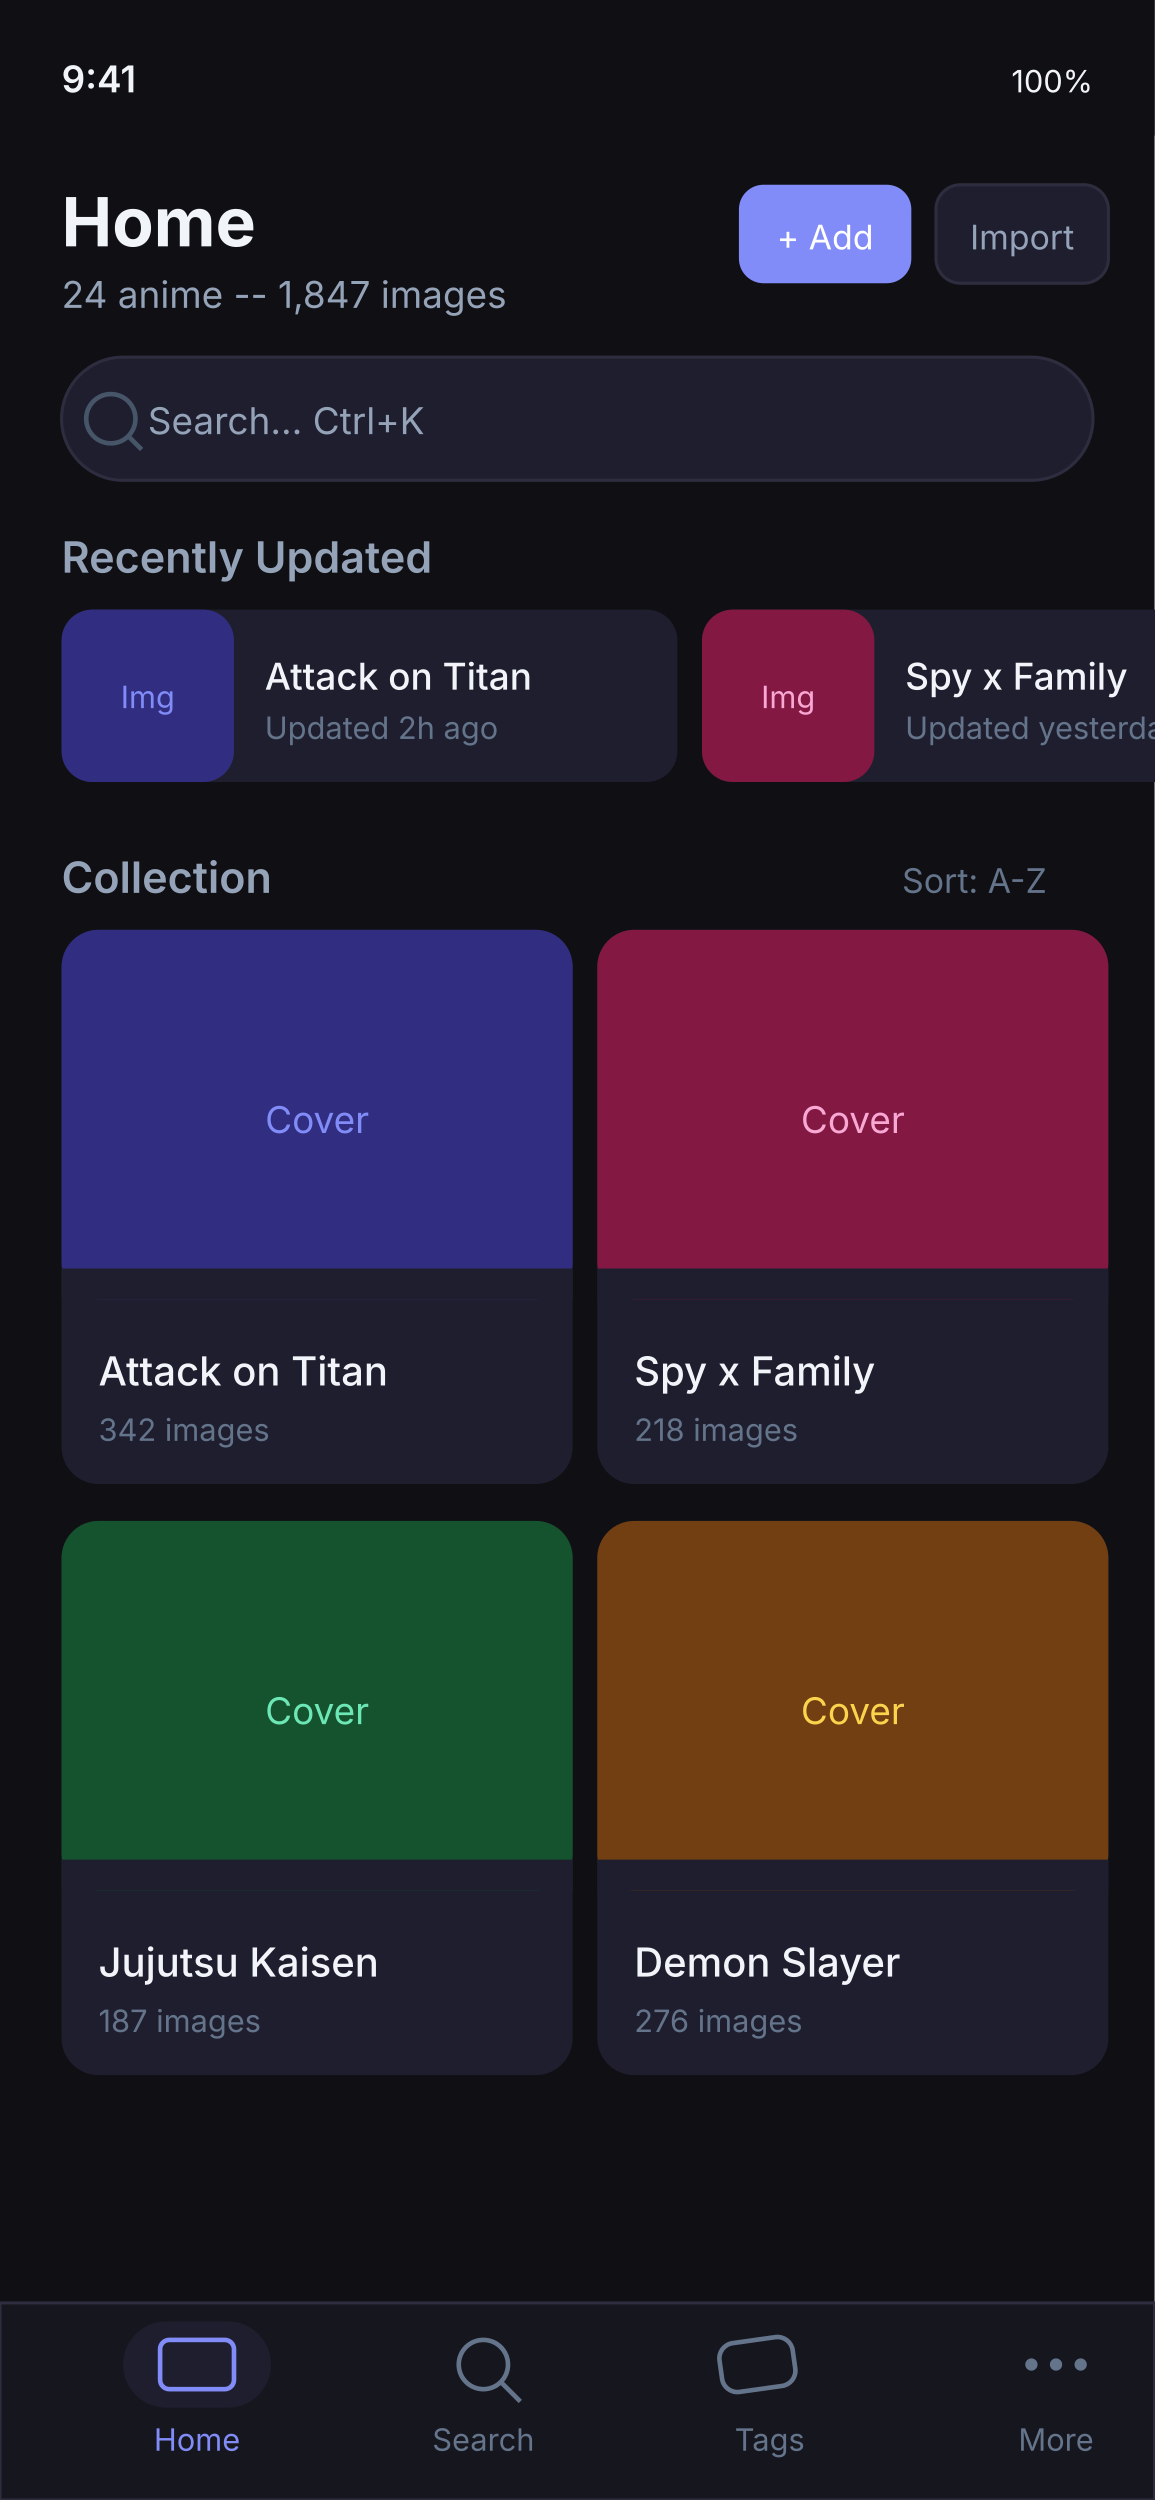
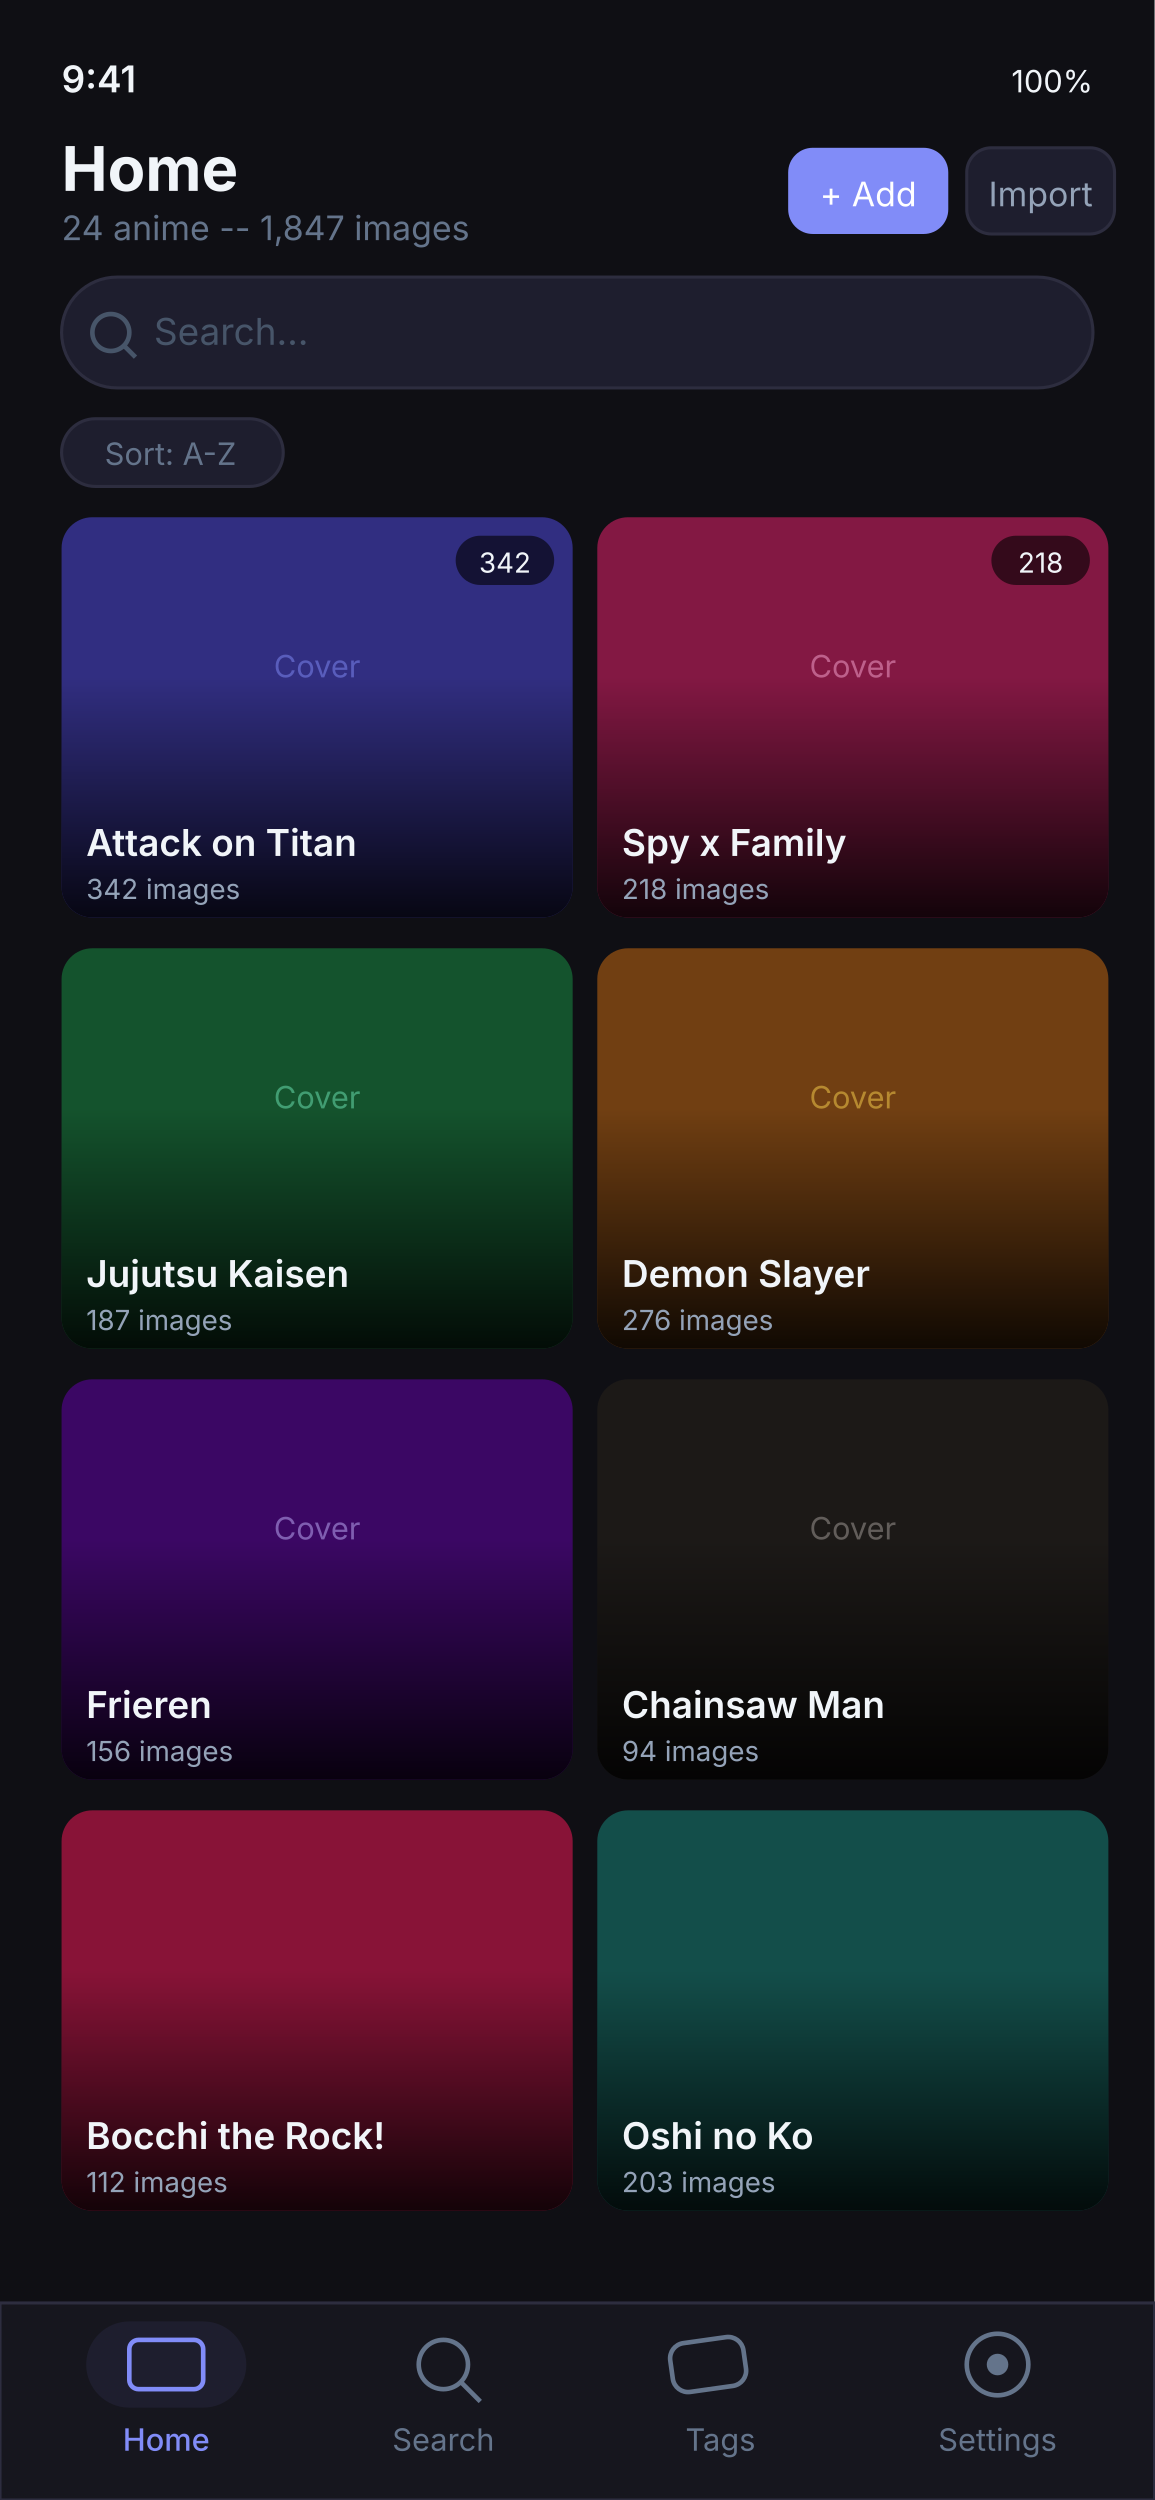
<svg xmlns="http://www.w3.org/2000/svg" viewBox="0 0 375 812">
  <defs>
    <style>
      text { font-family: -apple-system, BlinkMacSystemFont, 'Inter', sans-serif; }
-       .label { font-size: 9px; fill: #888; }
-       .heading { font-size: 22px; fill: #f1f5f9; font-weight: 700; }
-       .subheading { font-size: 14px; fill: #f1f5f9; font-weight: 500; }
-       .body { font-size: 12px; fill: #94a3b8; }
-       .small { font-size: 10px; fill: #64748b; }
    </style>
+     <linearGradient id="mCardGrad" x1="0" y1="0" x2="0" y2="1">
+       <stop offset="40%" stop-color="transparent" />
+       <stop offset="100%" stop-color="rgba(0,0,0,0.85)" />
+     </linearGradient>
  </defs>
  <rect width="375" height="812" fill="#0f0f14" />
-   <rect width="375" height="44" fill="#0f0f14" />
  <text x="20" y="30" font-size="12" fill="#f1f5f9" font-weight="600">9:41</text>
  <text x="355" y="30" font-size="10" fill="#f1f5f9" text-anchor="end">100%</text>
-   <text x="20" y="80" class="heading">Home</text>
-   <text x="20" y="100" class="body">24 anime -- 1,847 images</text>
-   <rect x="240" y="60" width="56" height="32" rx="8" fill="#818cf8" />
-   <text x="268" y="81" font-size="11" fill="#fff" text-anchor="middle">+ Add</text>
-   <rect x="304" y="60" width="56" height="32" rx="8" fill="#1e1e2e" stroke="#2d2d3f" />
-   <text x="332" y="81" font-size="11" fill="#94a3b8" text-anchor="middle">Import</text>
-   <rect x="20" y="116" width="335" height="40" rx="20" fill="#1e1e2e" stroke="#2d2d3f" />
-   <text x="48" y="141" class="body" fill="#475569">Search... Ctrl+K</text>
-   <circle cx="36" cy="136" r="8" fill="none" stroke="#475569" stroke-width="1.5" />
-   <line x1="42" y1="142" x2="46" y2="146" stroke="#475569" stroke-width="1.5" />
-   <text x="20" y="186" font-size="14" fill="#94a3b8" font-weight="600">Recently Updated</text>
-   <g transform="translate(20, 198)">
-     <rect width="200" height="56" rx="10" fill="#1e1e2e" />
-     <rect width="56" height="56" rx="10" fill="#312e81" />
-     <text x="28" y="32" font-size="10" fill="#818cf8" text-anchor="middle">Img</text>
-     <text x="66" y="26" font-size="12" fill="#f1f5f9" font-weight="500">Attack on Titan</text>
-     <text x="66" y="42" font-size="10" fill="#64748b">Updated 2h ago</text>
+   <text x="20" y="62" font-size="20" fill="#f1f5f9" font-weight="700">Home</text>
+   <text x="20" y="78" font-size="11" fill="#64748b">24 anime -- 1,847 images</text>
+   <rect x="256" y="48" width="52" height="28" rx="8" fill="#818cf8" />
+   <text x="282" y="67" font-size="11" fill="#fff" text-anchor="middle">+ Add</text>
+   <rect x="314" y="48" width="48" height="28" rx="8" fill="#1e1e2e" stroke="#2d2d3f" />
+   <text x="338" y="67" font-size="11" fill="#94a3b8" text-anchor="middle">Import</text>
+   <rect x="20" y="90" width="335" height="36" rx="18" fill="#1e1e2e" stroke="#2d2d3f" />
+   <circle cx="36" cy="108" r="6" fill="none" stroke="#475569" stroke-width="1.5" />
+   <line x1="40" y1="112" x2="44" y2="116" stroke="#475569" stroke-width="1.5" />
+   <text x="50" y="112" font-size="12" fill="#475569">Search...</text>
+   <rect x="20" y="136" width="72" height="22" rx="11" fill="#1e1e2e" stroke="#2d2d3f" />
+   <text x="34" y="151" font-size="10" fill="#64748b">Sort: A-Z</text>
+   <g transform="translate(20, 168)">
+     <rect width="166" height="130" rx="10" fill="#312e81" />
+     <rect width="166" height="130" rx="10" fill="url(#mCardGrad)" />
+     <text x="83" y="52" font-size="10" fill="#818cf8" text-anchor="middle" opacity="0.5">Cover</text>
+     <text x="8" y="110" font-size="12" fill="#f1f5f9" font-weight="600">Attack on Titan</text>
+     <text x="8" y="124" font-size="9" fill="#94a3b8">342 images</text>
+     <rect x="128" y="6" width="32" height="16" rx="8" fill="rgba(0,0,0,0.6)" />
+     <text x="144" y="18" font-size="9" fill="#f1f5f9" text-anchor="middle">342</text>
  </g>
-   <g transform="translate(228, 198)">
-     <rect width="200" height="56" rx="10" fill="#1e1e2e" />
-     <rect width="56" height="56" rx="10" fill="#831843" />
-     <text x="28" y="32" font-size="10" fill="#f9a8d4" text-anchor="middle">Img</text>
-     <text x="66" y="26" font-size="12" fill="#f1f5f9" font-weight="500">Spy x Family</text>
-     <text x="66" y="42" font-size="10" fill="#64748b">Updated yesterday</text>
+   <g transform="translate(194, 168)">
+     <rect width="166" height="130" rx="10" fill="#831843" />
+     <rect width="166" height="130" rx="10" fill="url(#mCardGrad)" />
+     <text x="83" y="52" font-size="10" fill="#f9a8d4" text-anchor="middle" opacity="0.5">Cover</text>
+     <text x="8" y="110" font-size="12" fill="#f1f5f9" font-weight="600">Spy x Family</text>
+     <text x="8" y="124" font-size="9" fill="#94a3b8">218 images</text>
+     <rect x="128" y="6" width="32" height="16" rx="8" fill="rgba(0,0,0,0.6)" />
+     <text x="144" y="18" font-size="9" fill="#f1f5f9" text-anchor="middle">218</text>
  </g>
-   <text x="20" y="290" font-size="14" fill="#94a3b8" font-weight="600">Collection</text>
-   <text x="340" y="290" font-size="11" fill="#64748b" text-anchor="end">Sort: A-Z</text>
-   <g transform="translate(20, 302)">
-     <rect width="166" height="180" rx="12" fill="#1e1e2e" />
-     <rect width="166" height="120" rx="12" fill="#312e81" />
-     <rect y="110" width="166" height="10" fill="#1e1e2e" />
-     <text x="83" y="66" font-size="12" fill="#818cf8" text-anchor="middle">Cover</text>
-     <text x="12" y="148" font-size="13" fill="#f1f5f9" font-weight="500">Attack on Titan</text>
-     <text x="12" y="166" font-size="10" fill="#64748b">342 images</text>
+   <g transform="translate(20, 308)">
+     <rect width="166" height="130" rx="10" fill="#14532d" />
+     <rect width="166" height="130" rx="10" fill="url(#mCardGrad)" />
+     <text x="83" y="52" font-size="10" fill="#6ee7b7" text-anchor="middle" opacity="0.5">Cover</text>
+     <text x="8" y="110" font-size="12" fill="#f1f5f9" font-weight="600">Jujutsu Kaisen</text>
+     <text x="8" y="124" font-size="9" fill="#94a3b8">187 images</text>
  </g>
-   <g transform="translate(194, 302)">
-     <rect width="166" height="180" rx="12" fill="#1e1e2e" />
-     <rect width="166" height="120" rx="12" fill="#831843" />
-     <rect y="110" width="166" height="10" fill="#1e1e2e" />
-     <text x="83" y="66" font-size="12" fill="#f9a8d4" text-anchor="middle">Cover</text>
-     <text x="12" y="148" font-size="13" fill="#f1f5f9" font-weight="500">Spy x Family</text>
-     <text x="12" y="166" font-size="10" fill="#64748b">218 images</text>
+   <g transform="translate(194, 308)">
+     <rect width="166" height="130" rx="10" fill="#713f12" />
+     <rect width="166" height="130" rx="10" fill="url(#mCardGrad)" />
+     <text x="83" y="52" font-size="10" fill="#fcd34d" text-anchor="middle" opacity="0.5">Cover</text>
+     <text x="8" y="110" font-size="12" fill="#f1f5f9" font-weight="600">Demon Slayer</text>
+     <text x="8" y="124" font-size="9" fill="#94a3b8">276 images</text>
  </g>
-   <g transform="translate(20, 494)">
-     <rect width="166" height="180" rx="12" fill="#1e1e2e" />
-     <rect width="166" height="120" rx="12" fill="#14532d" />
-     <rect y="110" width="166" height="10" fill="#1e1e2e" />
-     <text x="83" y="66" font-size="12" fill="#6ee7b7" text-anchor="middle">Cover</text>
-     <text x="12" y="148" font-size="13" fill="#f1f5f9" font-weight="500">Jujutsu Kaisen</text>
-     <text x="12" y="166" font-size="10" fill="#64748b">187 images</text>
+   <g transform="translate(20, 448)">
+     <rect width="166" height="130" rx="10" fill="#3b0764" />
+     <rect width="166" height="130" rx="10" fill="url(#mCardGrad)" />
+     <text x="83" y="52" font-size="10" fill="#c4b5fd" text-anchor="middle" opacity="0.5">Cover</text>
+     <text x="8" y="110" font-size="12" fill="#f1f5f9" font-weight="600">Frieren</text>
+     <text x="8" y="124" font-size="9" fill="#94a3b8">156 images</text>
  </g>
-   <g transform="translate(194, 494)">
-     <rect width="166" height="180" rx="12" fill="#1e1e2e" />
-     <rect width="166" height="120" rx="12" fill="#713f12" />
-     <rect y="110" width="166" height="10" fill="#1e1e2e" />
-     <text x="83" y="66" font-size="12" fill="#fcd34d" text-anchor="middle">Cover</text>
-     <text x="12" y="148" font-size="13" fill="#f1f5f9" font-weight="500">Demon Slayer</text>
-     <text x="12" y="166" font-size="10" fill="#64748b">276 images</text>
+   <g transform="translate(194, 448)">
+     <rect width="166" height="130" rx="10" fill="#1c1917" />
+     <rect width="166" height="130" rx="10" fill="url(#mCardGrad)" />
+     <text x="83" y="52" font-size="10" fill="#a8a29e" text-anchor="middle" opacity="0.5">Cover</text>
+     <text x="8" y="110" font-size="12" fill="#f1f5f9" font-weight="600">Chainsaw Man</text>
+     <text x="8" y="124" font-size="9" fill="#94a3b8">94 images</text>
+   </g>
+   <g transform="translate(20, 588)">
+     <rect width="166" height="130" rx="10" fill="#881337" />
+     <rect width="166" height="130" rx="10" fill="url(#mCardGrad)" />
+     <text x="8" y="110" font-size="12" fill="#f1f5f9" font-weight="600">Bocchi the Rock!</text>
+     <text x="8" y="124" font-size="9" fill="#94a3b8">112 images</text>
+   </g>
+   <g transform="translate(194, 588)">
+     <rect width="166" height="130" rx="10" fill="#134e4a" />
+     <rect width="166" height="130" rx="10" fill="url(#mCardGrad)" />
+     <text x="8" y="110" font-size="12" fill="#f1f5f9" font-weight="600">Oshi no Ko</text>
+     <text x="8" y="124" font-size="9" fill="#94a3b8">203 images</text>
  </g>
  <rect x="0" y="748" width="375" height="64" fill="#16161e" stroke="#2d2d3f" stroke-width="1" />
-   <g transform="translate(30, 756)">
-     <rect x="10" y="-2" width="48" height="28" rx="14" fill="#1e1e2e" />
-     <rect x="22" y="4" width="24" height="16" rx="3" fill="none" stroke="#818cf8" stroke-width="1.5" />
-     <text x="34" y="40" font-size="10" fill="#818cf8" text-anchor="middle">Home</text>
+   <g transform="translate(18, 756)">
+     <rect x="10" y="-2" width="52" height="28" rx="14" fill="#1e1e2e" />
+     <rect x="24" y="4" width="24" height="16" rx="3" fill="none" stroke="#818cf8" stroke-width="1.5" />
+     <text x="36" y="40" font-size="10" fill="#818cf8" text-anchor="middle" font-weight="500">Home</text>
  </g>
-   <g transform="translate(123, 756)">
-     <circle cx="34" cy="12" r="8" fill="none" stroke="#64748b" stroke-width="1.5" />
-     <line x1="40" y1="18" x2="46" y2="24" stroke="#64748b" stroke-width="1.5" />
-     <text x="34" y="40" font-size="10" fill="#64748b" text-anchor="middle">Search</text>
+   <g transform="translate(108, 756)">
+     <circle cx="36" cy="12" r="8" fill="none" stroke="#64748b" stroke-width="1.5" />
+     <line x1="42" y1="18" x2="48" y2="24" stroke="#64748b" stroke-width="1.5" />
+     <text x="36" y="40" font-size="10" fill="#64748b" text-anchor="middle">Search</text>
  </g>
-   <g transform="translate(216, 756)">
-     <rect x="18" y="4" width="24" height="16" rx="5" fill="none" stroke="#64748b" stroke-width="1.5" transform="rotate(-8, 30, 12)" />
-     <text x="34" y="40" font-size="10" fill="#64748b" text-anchor="middle">Tags</text>
+   <g transform="translate(198, 756)">
+     <rect x="20" y="4" width="24" height="16" rx="5" fill="none" stroke="#64748b" stroke-width="1.5" transform="rotate(-8, 32, 12)" />
+     <text x="36" y="40" font-size="10" fill="#64748b" text-anchor="middle">Tags</text>
  </g>
-   <g transform="translate(309, 756)">
-     <circle cx="26" cy="12" r="2" fill="#64748b" />
-     <circle cx="34" cy="12" r="2" fill="#64748b" />
-     <circle cx="42" cy="12" r="2" fill="#64748b" />
-     <text x="34" y="40" font-size="10" fill="#64748b" text-anchor="middle">More</text>
+   <g transform="translate(288, 756)">
+     <circle cx="36" cy="12" r="10" fill="none" stroke="#64748b" stroke-width="1.5" />
+     <circle cx="36" cy="12" r="3.5" fill="#64748b" />
+     <text x="36" y="40" font-size="10" fill="#64748b" text-anchor="middle">Settings</text>
  </g>
</svg>
